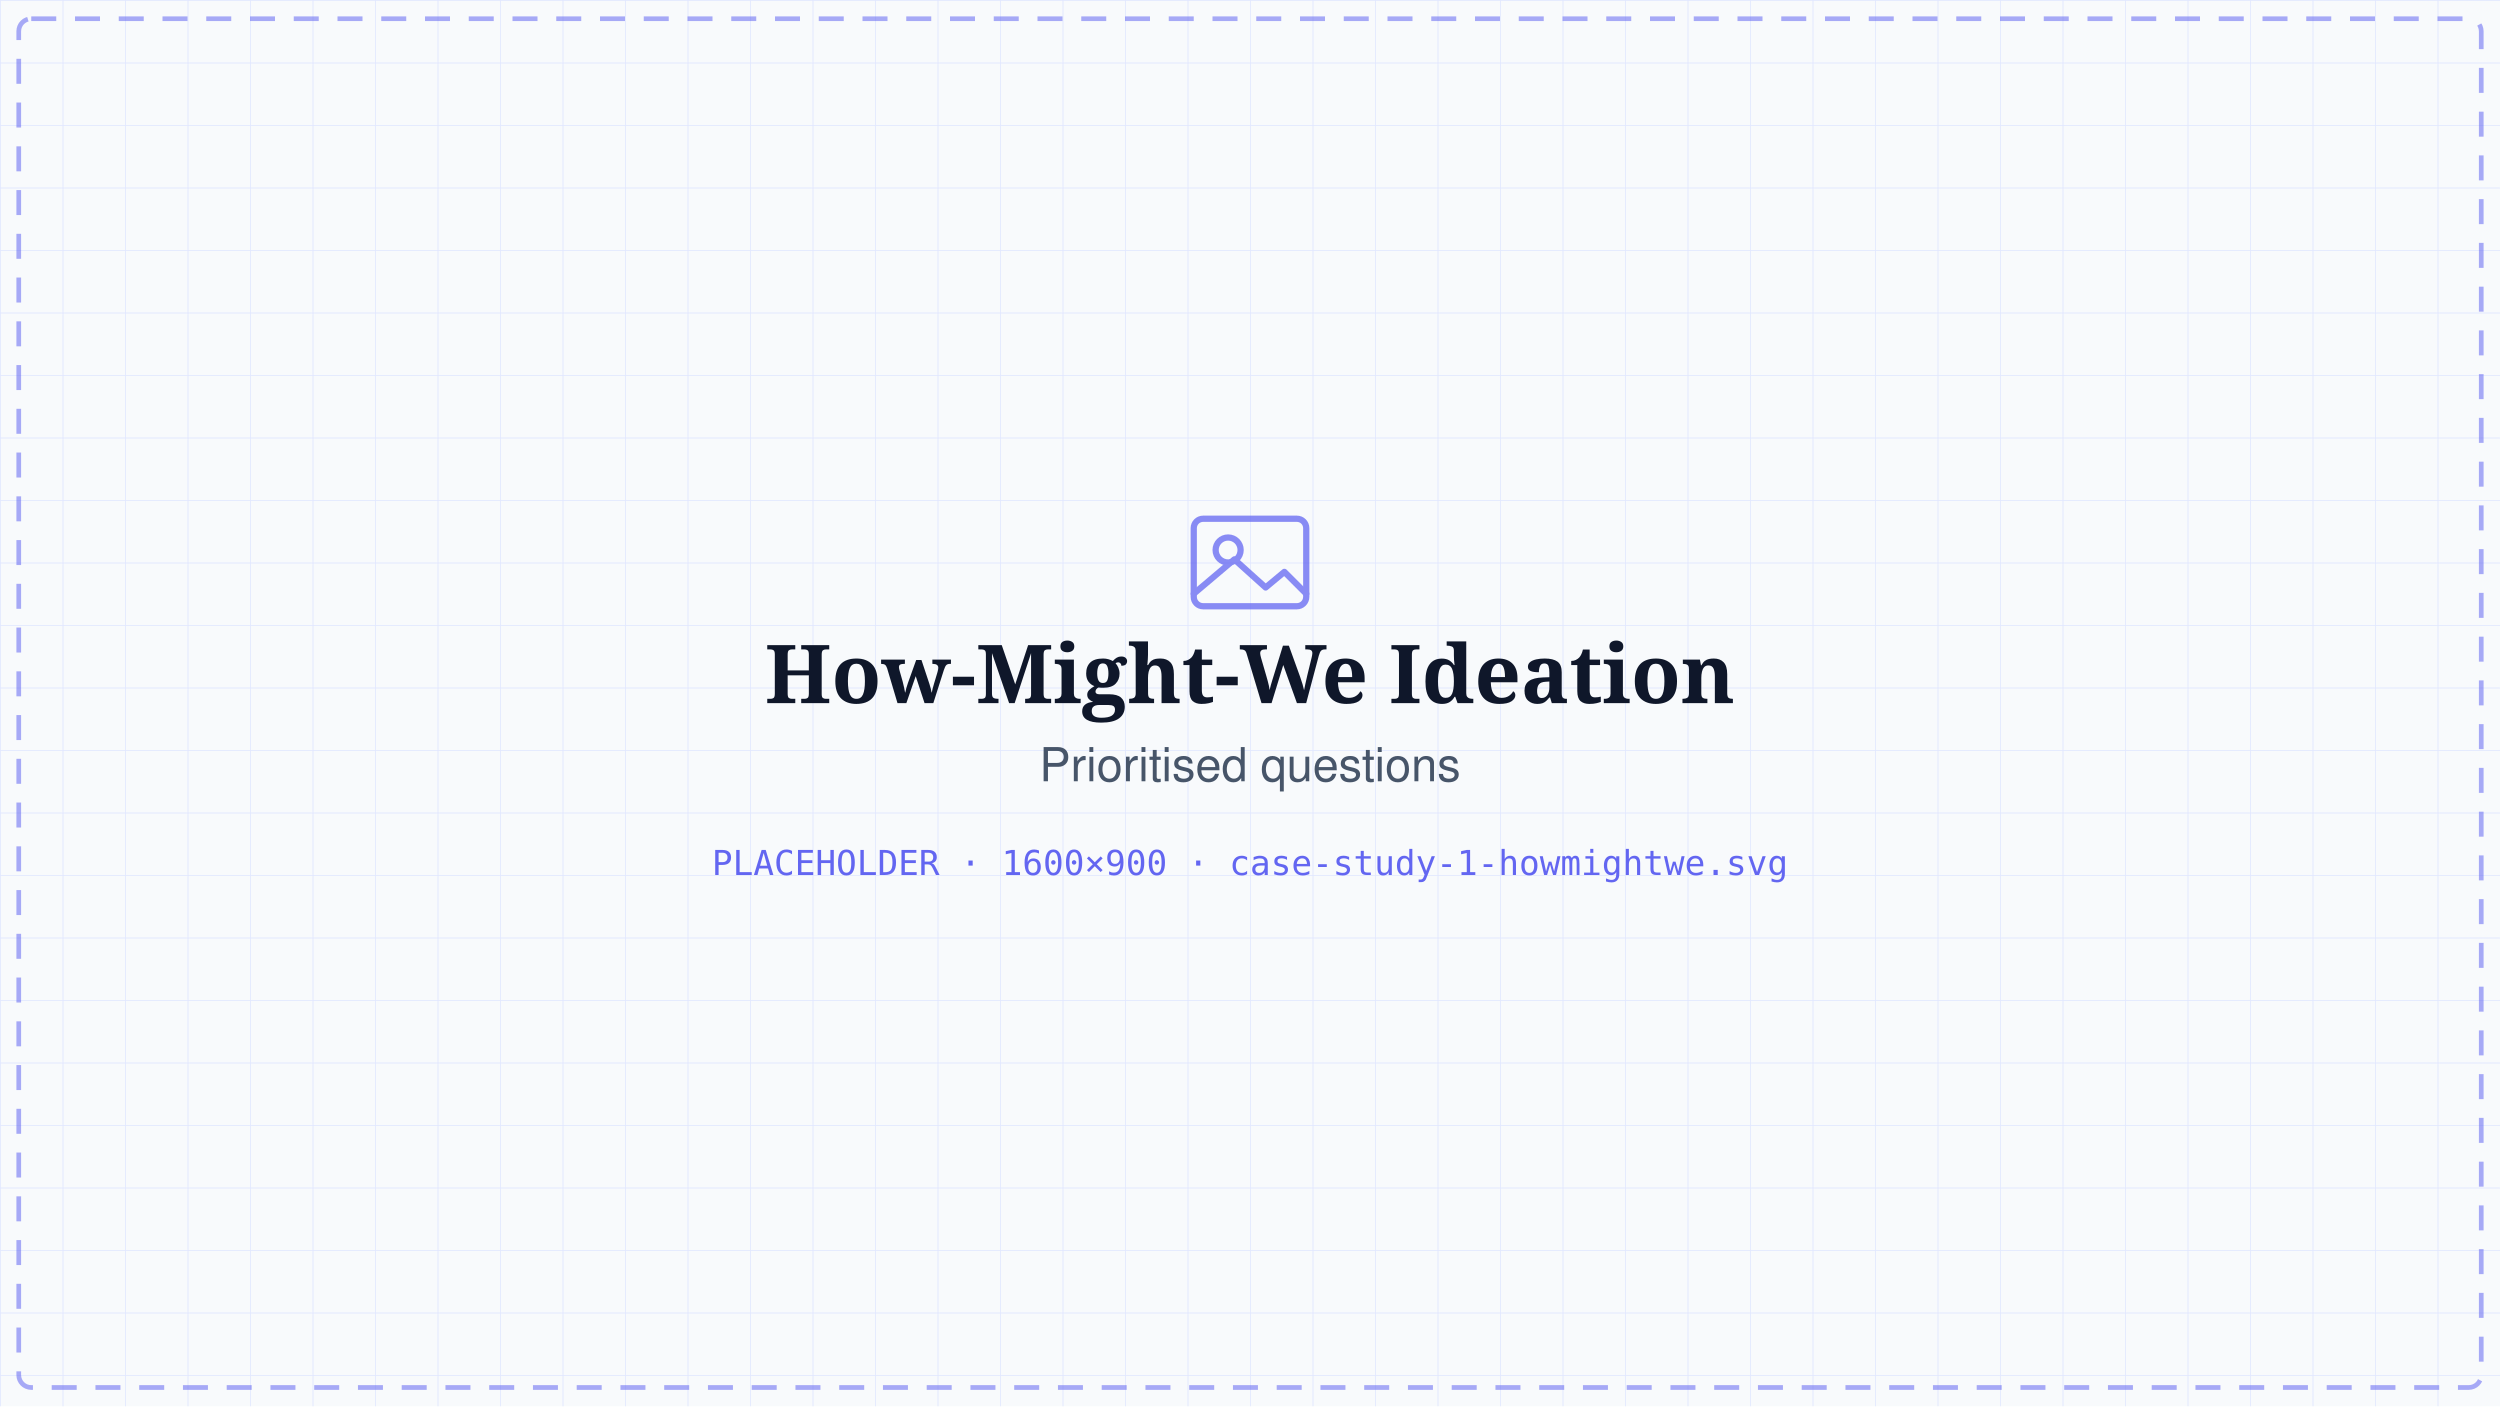
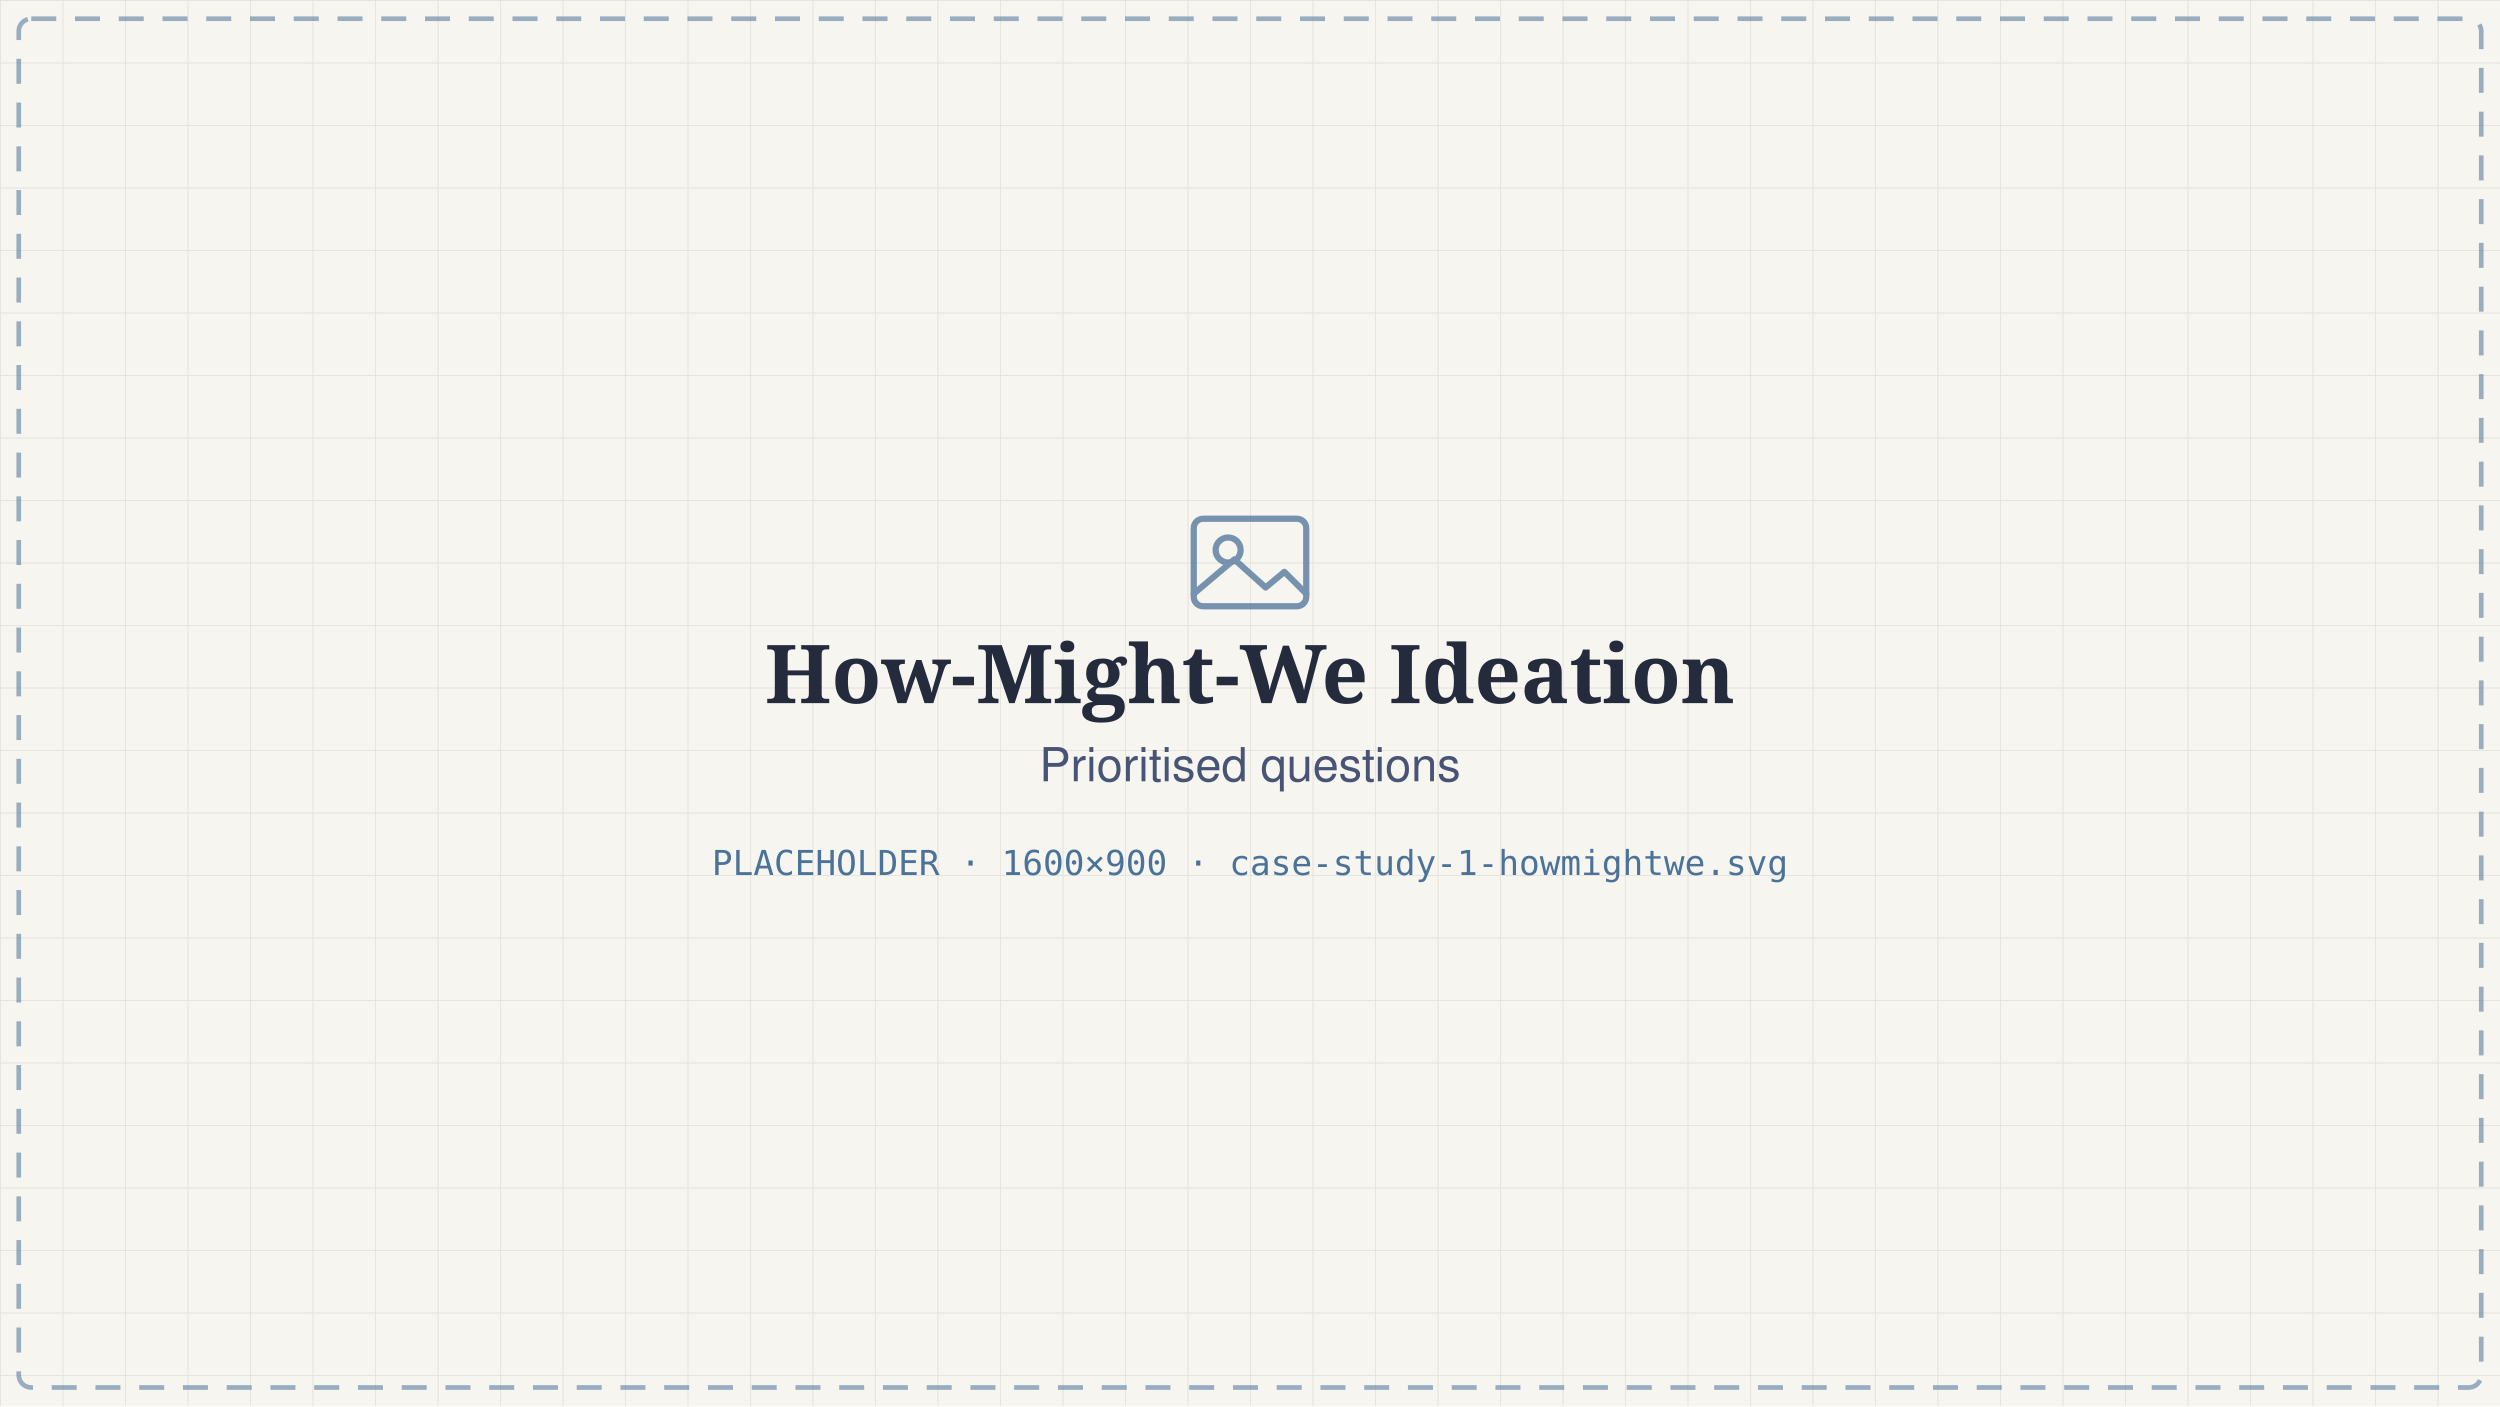
<svg xmlns="http://www.w3.org/2000/svg" viewBox="0 0 1600 900" width="1600" height="900" role="img" aria-label="Placeholder: How-Might-We Ideation">
  <defs>
    <pattern id="grid" width="40" height="40" patternUnits="userSpaceOnUse">
-       <path d="M40 0H0V40" fill="none" stroke="#e0e7ff" stroke-width="1" />
+       <path d="M40 0H0V40" fill="none" stroke="#E2E0D8" stroke-width="1" />
    </pattern>
  </defs>
-   <rect width="1600" height="900" fill="#f8fafc" />
+   <rect width="1600" height="900" fill="#F7F5EF" />
  <rect width="1600" height="900" fill="url(#grid)" />
-   <rect x="12" y="12" width="1576" height="876" fill="none" stroke="#6366f1" stroke-width="3" stroke-dasharray="16 12" opacity="0.55" rx="8" />
-   <g transform="translate(800 360)" fill="none" stroke="#6366f1" stroke-width="4" stroke-linecap="round" stroke-linejoin="round" opacity="0.75">
+   <rect x="12" y="12" width="1576" height="876" fill="none" stroke="#4B7299" stroke-width="3" stroke-dasharray="16 12" opacity="0.55" rx="8" />
+   <g transform="translate(800 360)" fill="none" stroke="#4B7299" stroke-width="4" stroke-linecap="round" stroke-linejoin="round" opacity="0.75">
    <rect x="-36" y="-28" width="72" height="56" rx="6" />
    <circle cx="-14" cy="-8" r="8" />
    <path d="M-36 20l26-22 20 18 12-10 14 14" />
  </g>
-   <text x="800" y="450" font-family="Bitter, Georgia, serif" font-size="52" font-weight="700" fill="#0f172a" text-anchor="middle">How-Might-We Ideation</text>
-   <text x="800" y="500" font-family="Poppins, Helvetica, Arial, sans-serif" font-size="30" font-weight="500" fill="#475569" text-anchor="middle">Prioritised questions</text>
-   <text x="800" y="560" font-family="ui-monospace, SFMono-Regular, Menlo, monospace" font-size="22" fill="#6366f1" text-anchor="middle">PLACEHOLDER · 1600×900 · case-study-1-howmightwe.svg</text>
+   <text x="800" y="450" font-family="Bitter, Georgia, serif" font-size="52" font-weight="700" fill="#242B3D" text-anchor="middle">How-Might-We Ideation</text>
+   <text x="800" y="500" font-family="Poppins, Helvetica, Arial, sans-serif" font-size="30" font-weight="500" fill="#485475" text-anchor="middle">Prioritised questions</text>
+   <text x="800" y="560" font-family="ui-monospace, SFMono-Regular, Menlo, monospace" font-size="22" fill="#4B7299" text-anchor="middle">PLACEHOLDER · 1600×900 · case-study-1-howmightwe.svg</text>
</svg>
